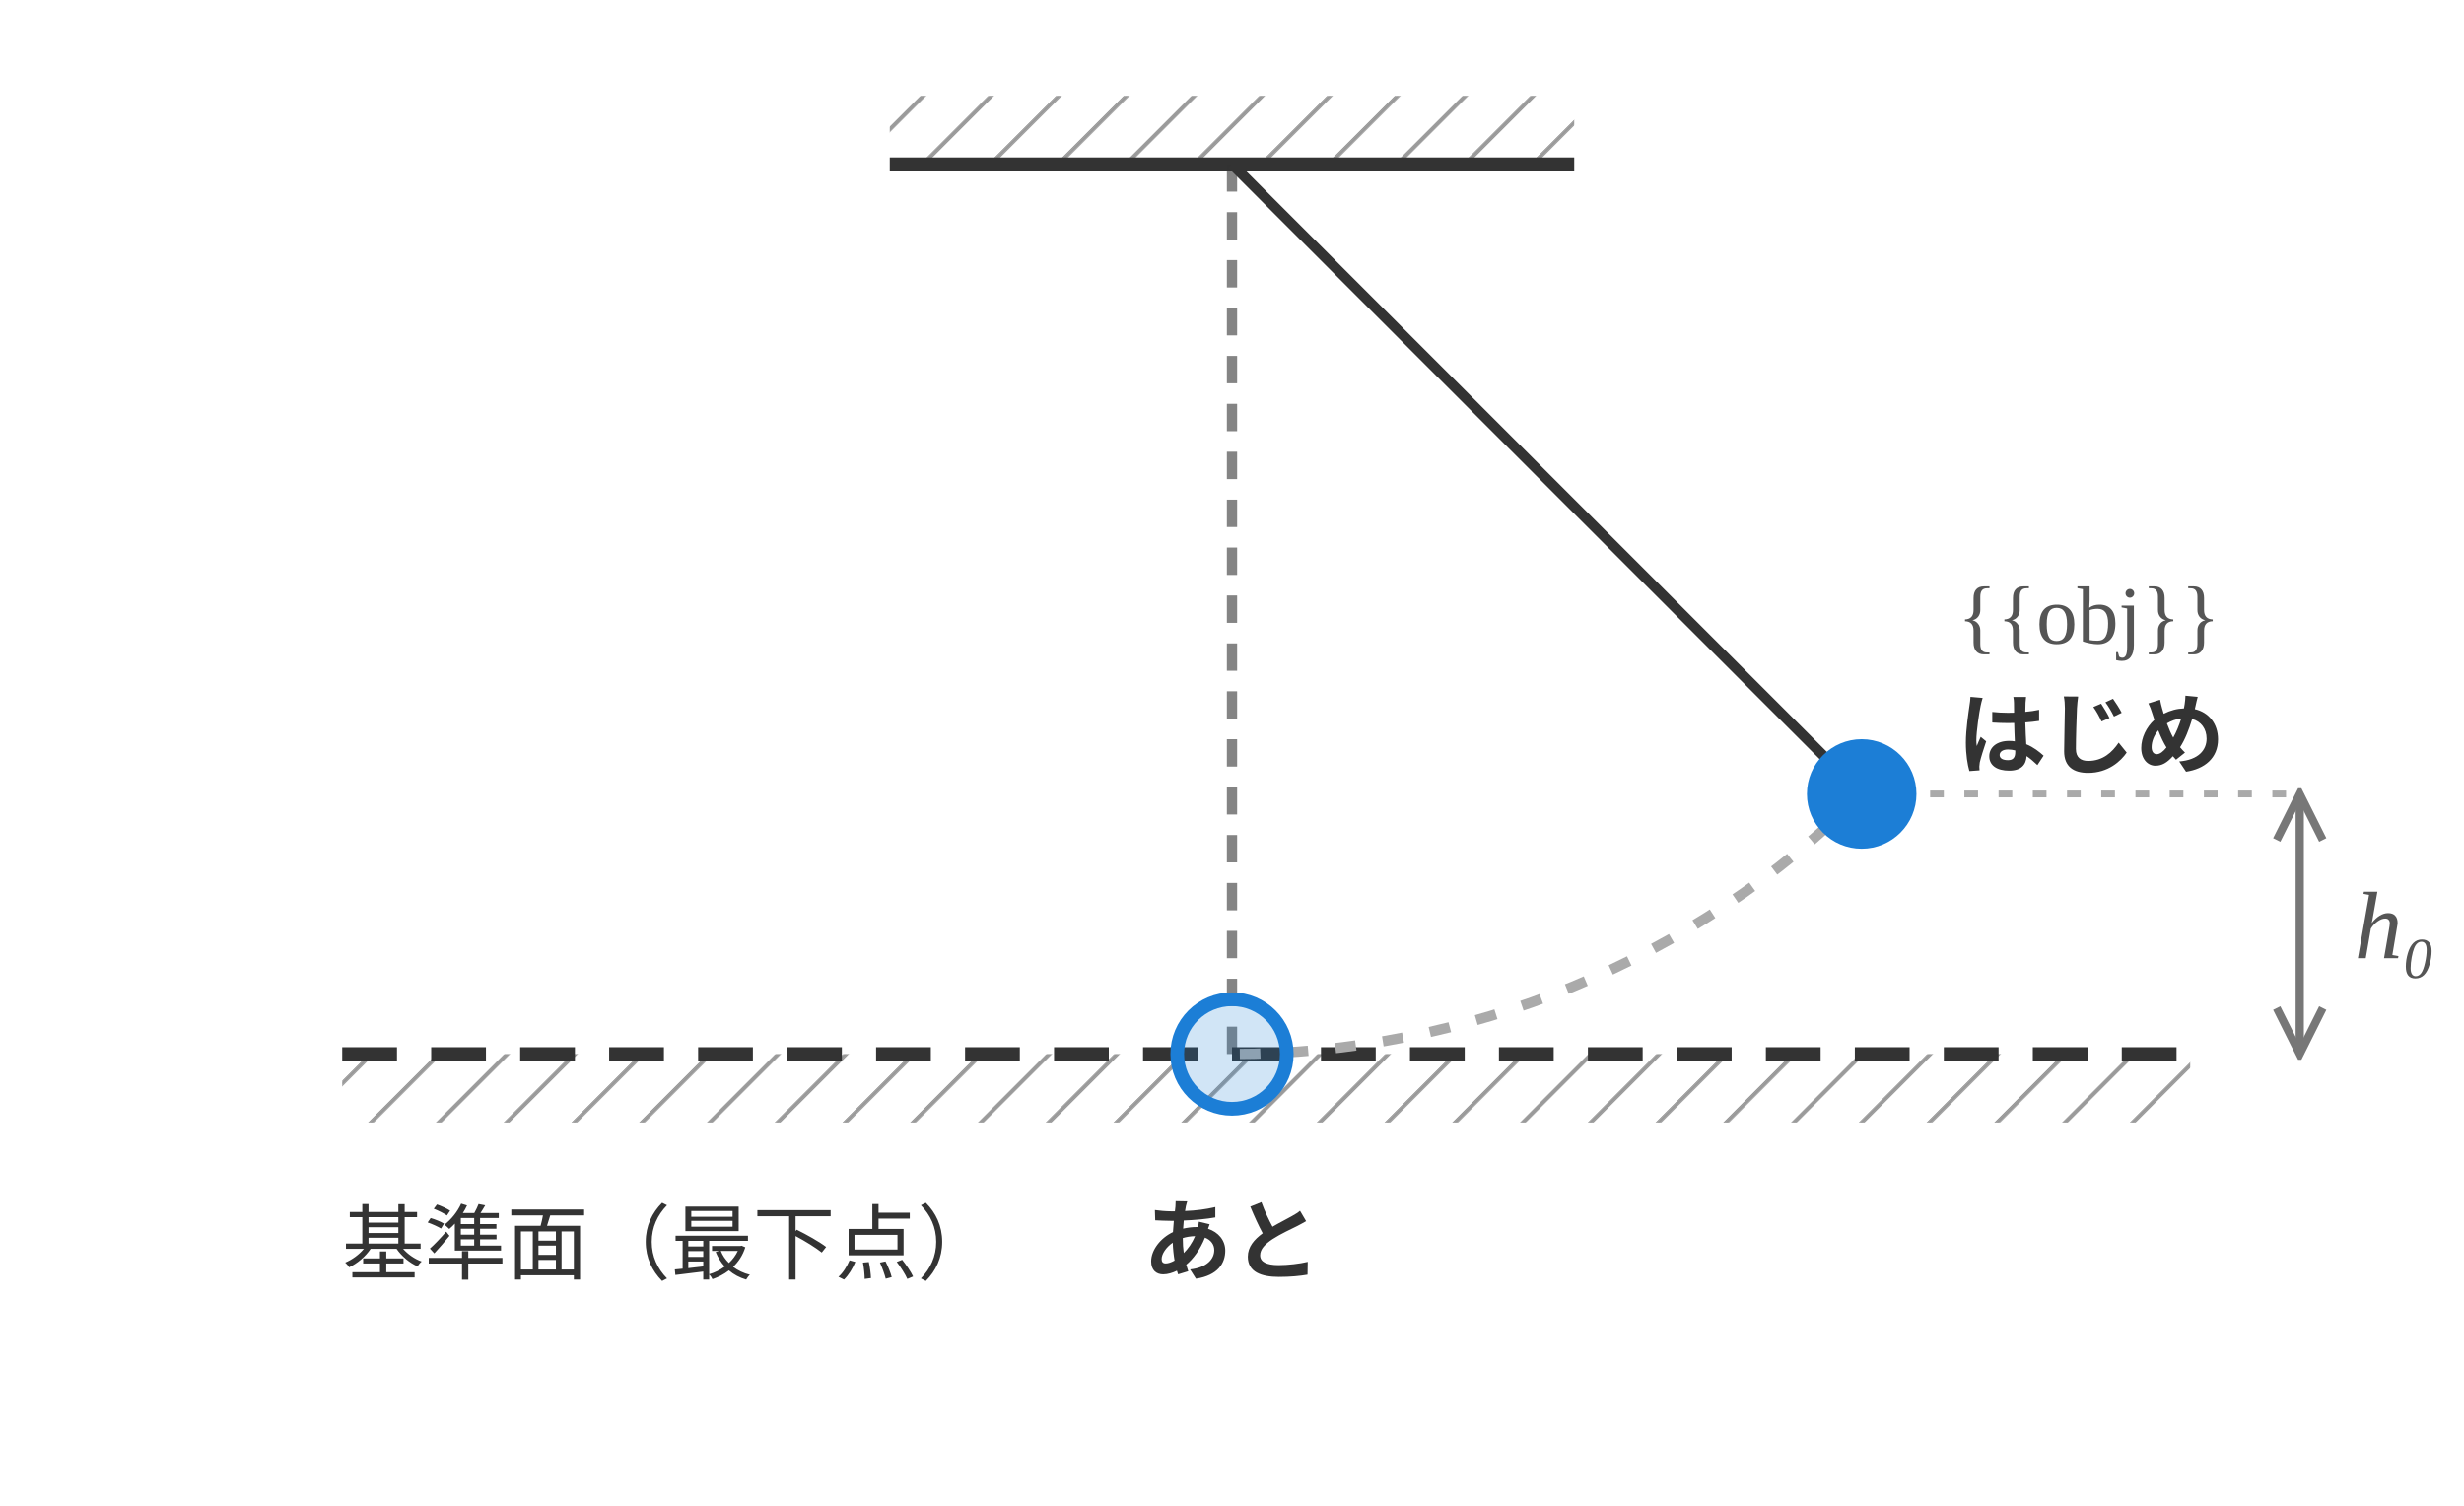
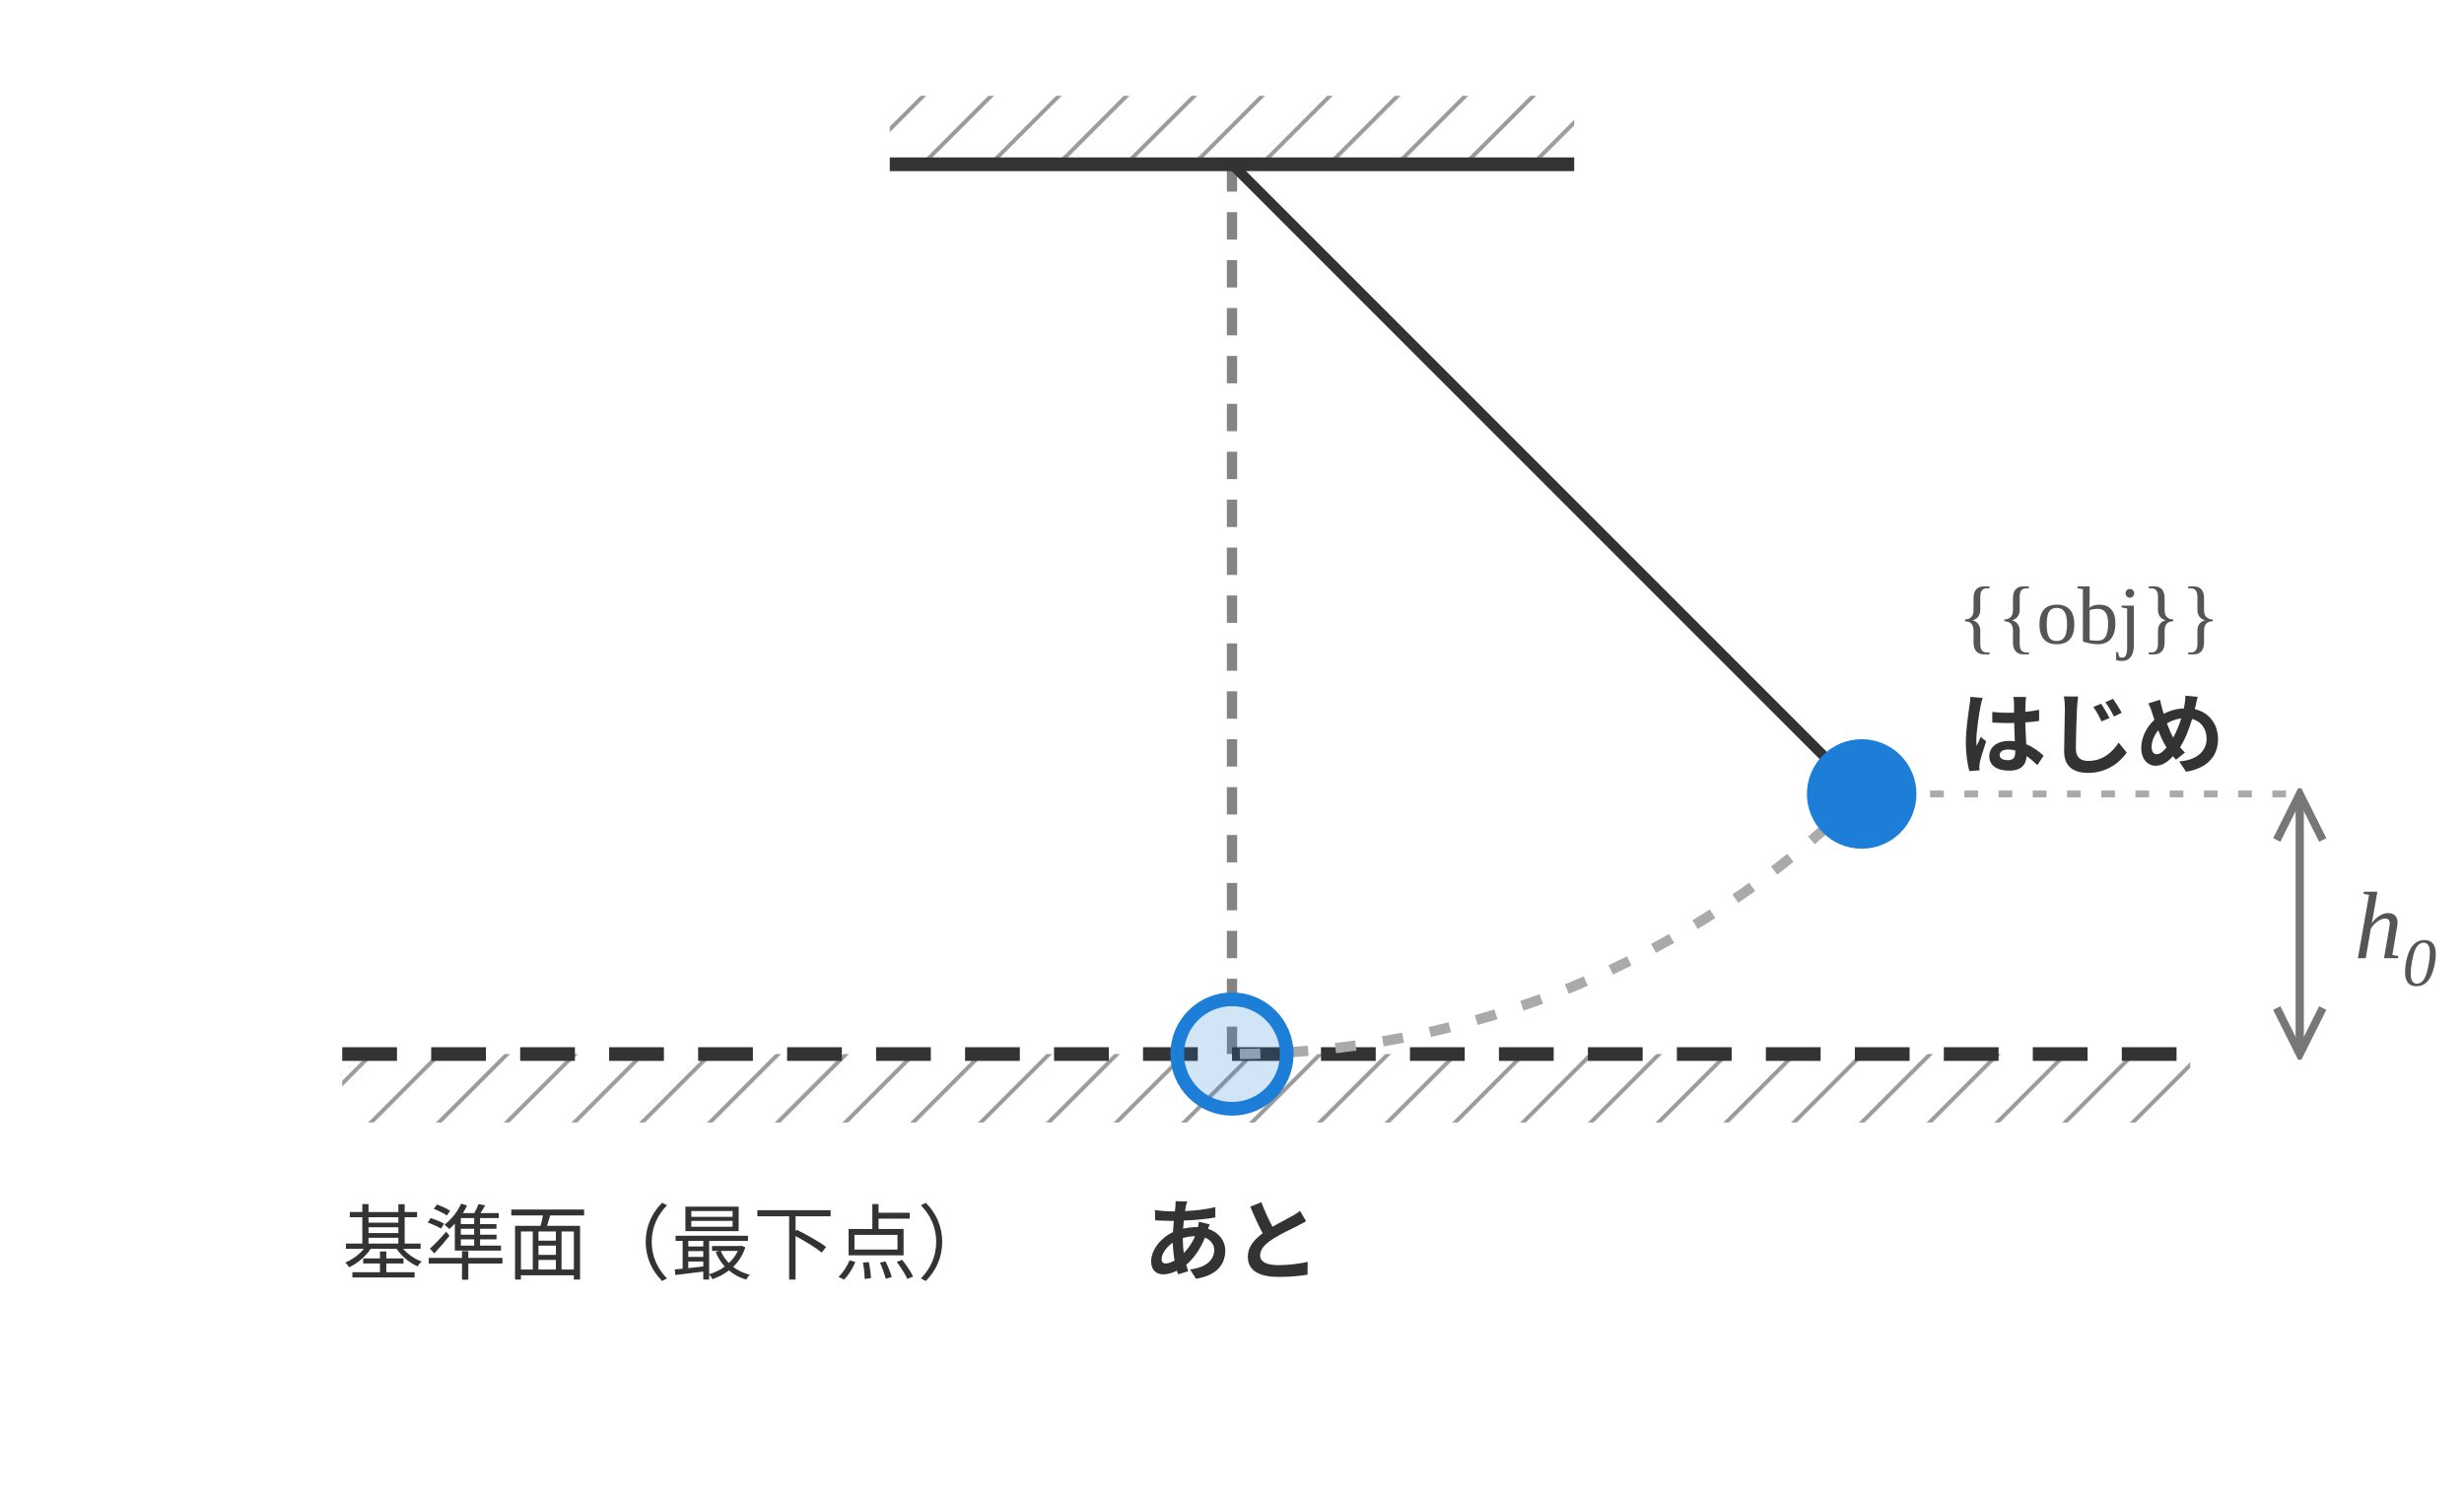
<svg xmlns="http://www.w3.org/2000/svg" viewBox="0 0 360 220" class="dg" role="img" aria-label="振り子を静かに放し、最下点を通過。基準面は最下点。">
  <defs>
    <pattern id="A6-hatch" width="7" height="7" patternUnits="userSpaceOnUse" patternTransform="rotate(45)">
      <line x1="0" y1="0" x2="0" y2="7" class="dg-hatchline" stroke="#999" stroke-width="1.2" />
    </pattern>
    <marker id="A6-vel" viewBox="0 0 10 10" refX="8" refY="5" markerWidth="5" markerHeight="5" orient="auto-start-reverse">
      <path d="M0,0 L10,5 L0,10 z" class="dg-vel-head" fill="#e8590c" />
    </marker>
    <marker id="A6-dim" viewBox="0 0 10 10" refX="9" refY="5" markerWidth="7" markerHeight="7" orient="auto-start-reverse">
      <path d="M1,1 L9,5 L1,9" class="dg-dim-head" fill="none" stroke="#777" stroke-width="1.4" />
    </marker>
  </defs>
  <rect class="dg-hatch" x="130" y="14" width="100" height="10" fill="url(#A6-hatch)" />
  <line class="dg-ground" x1="130" y1="24" x2="230" y2="24" stroke="#333" stroke-width="2" />
  <rect class="dg-hatch" x="50" y="154" width="270" height="10" fill="url(#A6-hatch)" />
  <line class="dg-ref" x1="50" y1="154" x2="320" y2="154" stroke="#333" stroke-width="2" stroke-dasharray="8 5" />
  <text class="dg-reflbl" x="50" y="186" text-anchor="start" font-size="12" fill="#333">基準面（最下点）</text>
  <line class="dg-string-after" x1="180" y1="24" x2="180" y2="154" stroke="#333" stroke-width="1.5" stroke-dasharray="4 3" stroke-opacity="0.6" />
  <line class="dg-string" x1="180" y1="24" x2="272" y2="116" stroke="#333" stroke-width="1.5" />
  <path class="dg-path" d="M272,116 A130,130 0 0 1 180,154" fill="none" stroke="#aaa" stroke-width="1.5" stroke-dasharray="3 4" />
  <line class="dg-dim" x1="336" y1="116" x2="336" y2="154" stroke="#777" stroke-width="1.2" marker-start="url(#A6-dim)" marker-end="url(#A6-dim)" />
-   <text class="dg-dimlbl" x="344" y="140" text-anchor="start" font-size="14" font-style="italic" fill="#555">h₀</text>
+   <text class="dg-dimlbl" x="344" y="140" text-anchor="start" font-size="14" font-style="italic" fill="#555">h<tspan class="dg-subscript" dy="4" font-size="10">0</tspan>
+   </text>
  <line class="dg-guide" x1="282" y1="116" x2="336" y2="116" stroke="#aaa" stroke-width="1" stroke-dasharray="2 3" />
  <circle class="dg-obj" cx="272" cy="116" r="8" fill="#1c7ed6" />
  <text class="dg-name" x="286" y="94" text-anchor="start" font-size="12" fill="#555">{{obj}}</text>
  <text class="dg-tag dg-tag-start" x="286" y="112" text-anchor="start" font-size="13" font-weight="700" fill="#333">はじめ</text>
  <circle class="dg-obj dg-after" cx="180" cy="154" r="8" fill="#1c7ed6" fill-opacity="0.2" stroke="#1c7ed6" stroke-width="2" />
  <text class="dg-tag dg-tag-end" x="180" y="186" text-anchor="middle" font-size="13" font-weight="700" fill="#333">あと</text>
</svg>
